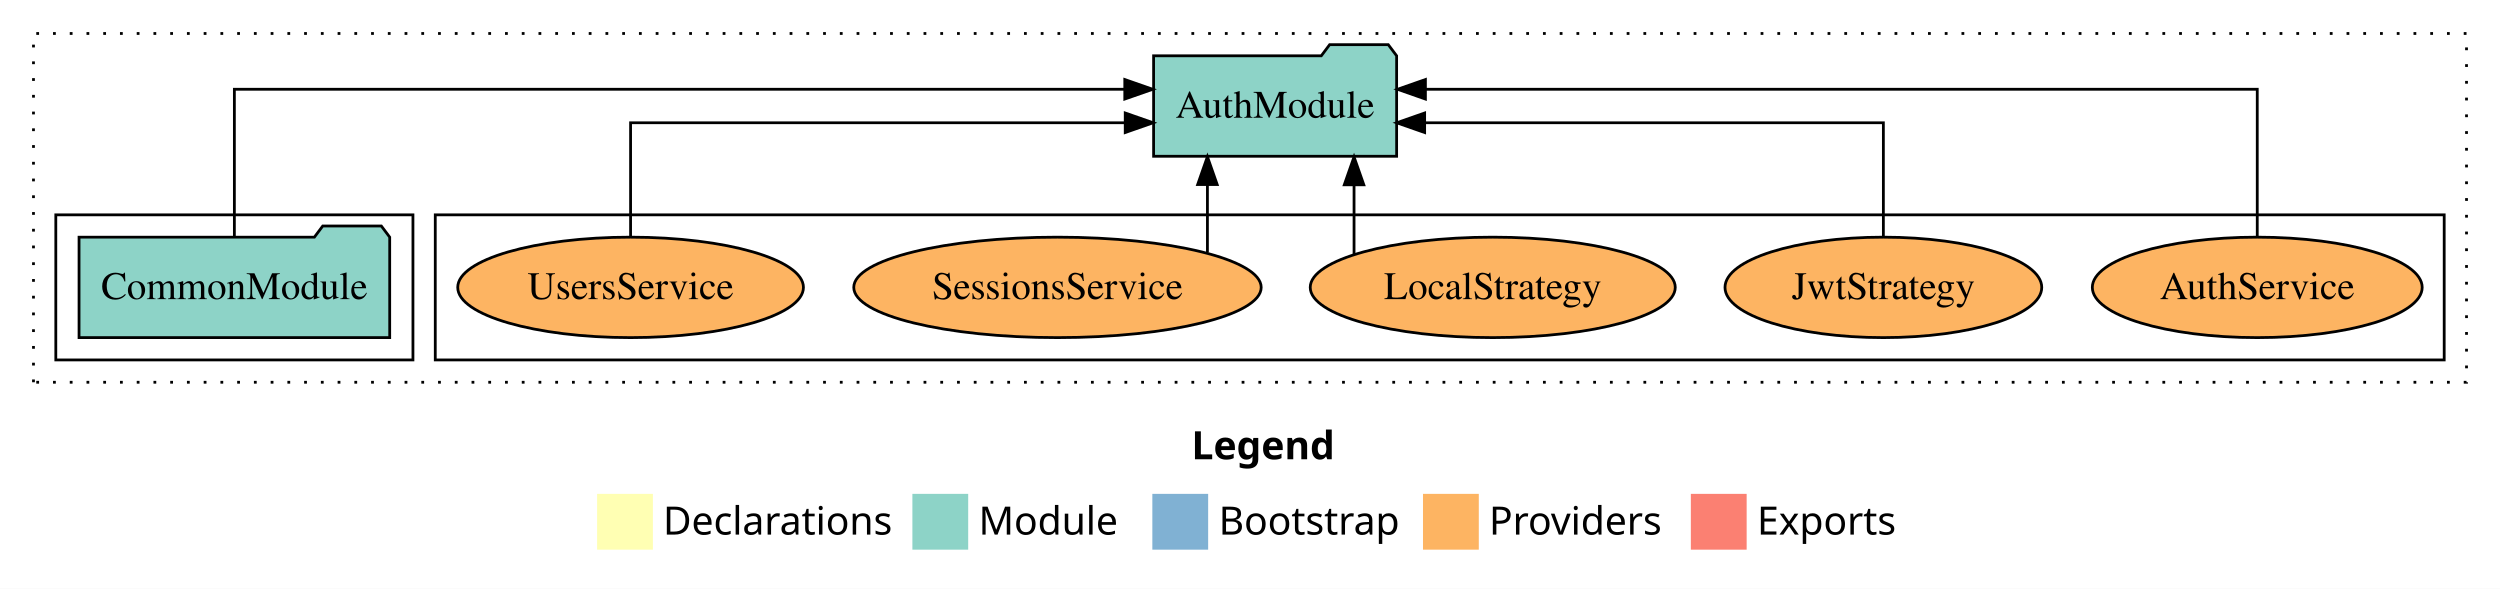
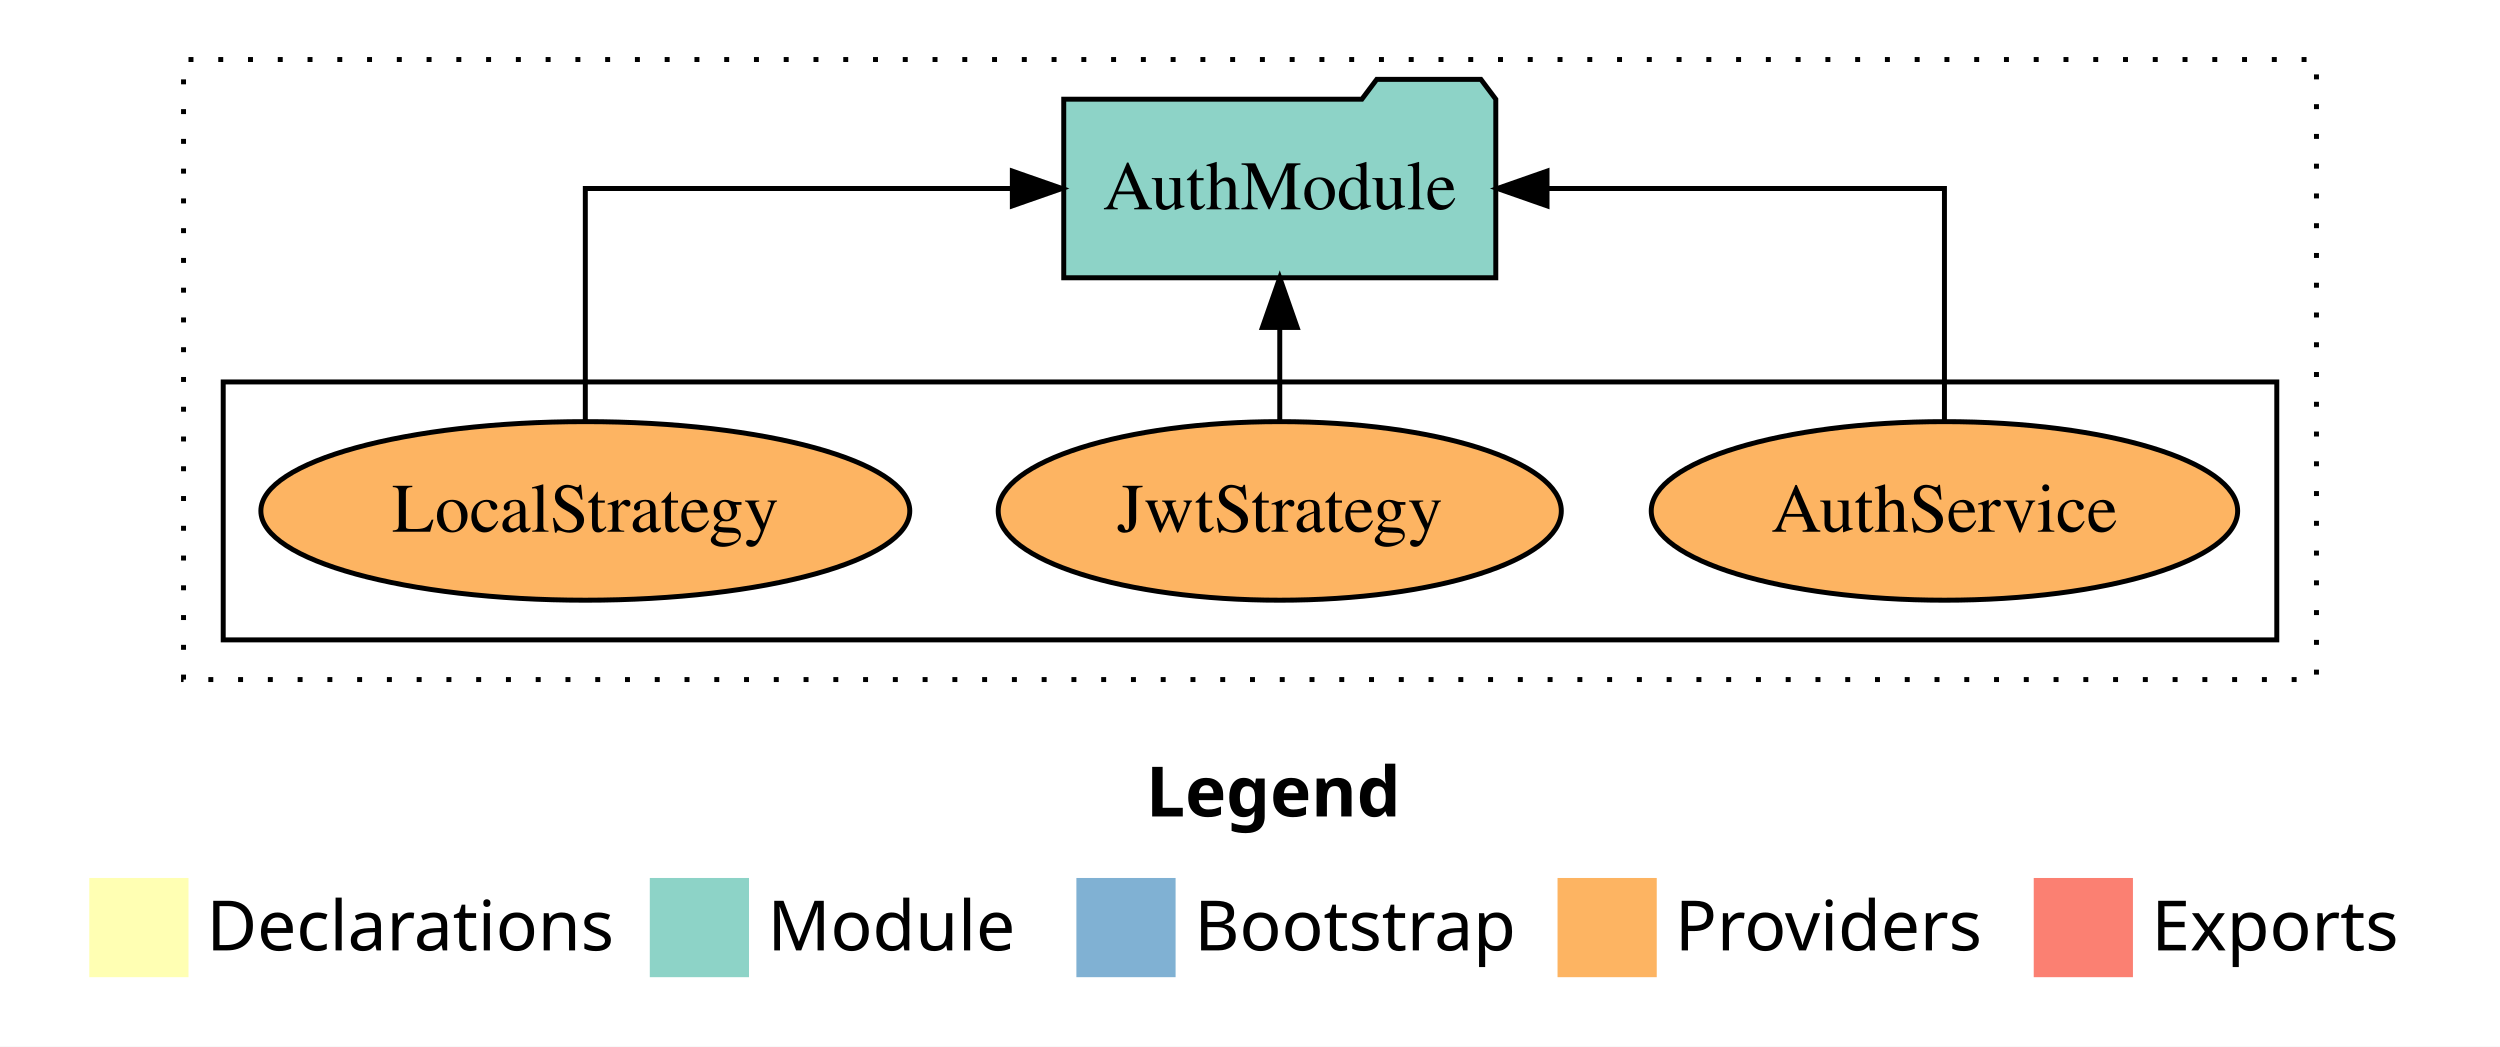
- <svg xmlns="http://www.w3.org/2000/svg" width="896pt" height="211pt" viewBox="0.00 0.00 896.00 211.00">
+ <svg xmlns="http://www.w3.org/2000/svg" width="504pt" height="211pt" viewBox="0.00 0.00 504.00 211.00">
  <g id="graph0" class="graph" transform="scale(1 1) rotate(0) translate(4 207)">
-     <polygon fill="white" stroke="transparent" points="-4,4 -4,-207 892,-207 892,4 -4,4" />
-     <text text-anchor="start" x="423.01" y="-42.4" font-family="Times-12" font-weight="bold" font-size="14.00">Legend</text>
-     <polygon fill="#ffffb3" stroke="transparent" points="210,-10 210,-30 230,-30 230,-10 210,-10" />
-     <text text-anchor="start" x="233.63" y="-15.4" font-family="Times-12" font-size="14.00">  Declarations</text>
-     <polygon fill="#8dd3c7" stroke="transparent" points="323,-10 323,-30 343,-30 343,-10 323,-10" />
-     <text text-anchor="start" x="346.73" y="-15.4" font-family="Times-12" font-size="14.00">  Module</text>
-     <polygon fill="#80b1d3" stroke="transparent" points="409,-10 409,-30 429,-30 429,-10 409,-10" />
-     <text text-anchor="start" x="432.78" y="-15.4" font-family="Times-12" font-size="14.00">  Bootstrap</text>
-     <polygon fill="#fdb462" stroke="transparent" points="506,-10 506,-30 526,-30 526,-10 506,-10" />
-     <text text-anchor="start" x="529.67" y="-15.4" font-family="Times-12" font-size="14.00">  Providers</text>
-     <polygon fill="#fb8072" stroke="transparent" points="602,-10 602,-30 622,-30 622,-10 602,-10" />
-     <text text-anchor="start" x="625.73" y="-15.4" font-family="Times-12" font-size="14.00">  Exports</text>
+     <polygon fill="white" stroke="transparent" points="-4,4 -4,-207 500,-207 500,4 -4,4" />
+     <text text-anchor="start" x="227.01" y="-42.4" font-family="Times-12" font-weight="bold" font-size="14.00">Legend</text>
+     <polygon fill="#ffffb3" stroke="transparent" points="14,-10 14,-30 34,-30 34,-10 14,-10" />
+     <text text-anchor="start" x="37.63" y="-15.4" font-family="Times-12" font-size="14.00">  Declarations</text>
+     <polygon fill="#8dd3c7" stroke="transparent" points="127,-10 127,-30 147,-30 147,-10 127,-10" />
+     <text text-anchor="start" x="150.73" y="-15.4" font-family="Times-12" font-size="14.00">  Module</text>
+     <polygon fill="#80b1d3" stroke="transparent" points="213,-10 213,-30 233,-30 233,-10 213,-10" />
+     <text text-anchor="start" x="236.78" y="-15.4" font-family="Times-12" font-size="14.00">  Bootstrap</text>
+     <polygon fill="#fdb462" stroke="transparent" points="310,-10 310,-30 330,-30 330,-10 310,-10" />
+     <text text-anchor="start" x="333.67" y="-15.4" font-family="Times-12" font-size="14.00">  Providers</text>
+     <polygon fill="#fb8072" stroke="transparent" points="406,-10 406,-30 426,-30 426,-10 406,-10" />
+     <text text-anchor="start" x="429.73" y="-15.4" font-family="Times-12" font-size="14.00">  Exports</text>
    <g id="clust1" class="cluster">
-       <polygon fill="none" stroke="black" stroke-dasharray="1,5" points="8,-70 8,-195 880,-195 880,-70 8,-70" />
+       <polygon fill="none" stroke="black" stroke-dasharray="1,5" points="33,-70 33,-195 463,-195 463,-70 33,-70" />
    </g>
    <g id="clust6" class="cluster">
-       <polygon fill="none" stroke="black" points="152,-78 152,-130 872,-130 872,-78 152,-78" />
-     </g>
-     <g id="clust3" class="cluster">
-       <polygon fill="none" stroke="black" points="16,-78 16,-130 144,-130 144,-78 16,-78" />
+       <polygon fill="none" stroke="black" points="41,-78 41,-130 455,-130 455,-78 41,-78" />
    </g>
    <g id="node1" class="node">
-       <polygon fill="#8dd3c7" stroke="black" points="135.67,-122 132.67,-126 111.67,-126 108.67,-122 24.33,-122 24.33,-86 135.67,-86 135.67,-122" />
-       <text text-anchor="middle" x="80" y="-99.8" font-family="Times,serif" font-size="14.00">CommonModule</text>
+       <ellipse fill="#fdb462" stroke="black" cx="388" cy="-104" rx="59.11" ry="18" />
+       <text text-anchor="middle" x="388" y="-99.8" font-family="Times,serif" font-size="14.00">AuthService</text>
+     </g>
+     <g id="node4" class="node">
+       <polygon fill="#8dd3c7" stroke="black" points="297.55,-187 294.55,-191 273.55,-191 270.55,-187 210.45,-187 210.45,-151 297.55,-151 297.55,-187" />
+       <text text-anchor="middle" x="254" y="-164.8" font-family="Times,serif" font-size="14.00">AuthModule</text>
+     </g>
+     <g id="edge1" class="edge">
+       <path fill="none" stroke="black" d="M388,-122.11C388,-141.34 388,-169 388,-169 388,-169 307.88,-169 307.88,-169" />
+       <polygon fill="black" stroke="black" points="307.88,-165.5 297.88,-169 307.88,-172.5 307.88,-165.5" />
    </g>
    <g id="node2" class="node">
-       <polygon fill="#8dd3c7" stroke="black" points="496.55,-187 493.55,-191 472.55,-191 469.55,-187 409.45,-187 409.45,-151 496.55,-151 496.55,-187" />
-       <text text-anchor="middle" x="453" y="-164.8" font-family="Times,serif" font-size="14.00">AuthModule</text>
+       <ellipse fill="#fdb462" stroke="black" cx="254" cy="-104" rx="56.76" ry="18" />
+       <text text-anchor="middle" x="254" y="-99.8" font-family="Times,serif" font-size="14.00">JwtStrategy</text>
    </g>
-     <g id="edge1" class="edge">
-       <path fill="none" stroke="black" d="M80,-122.28C80,-143.32 80,-175 80,-175 80,-175 399.12,-175 399.12,-175" />
-       <polygon fill="black" stroke="black" points="399.12,-178.5 409.12,-175 399.12,-171.5 399.12,-178.5" />
+     <g id="edge2" class="edge">
+       <path fill="none" stroke="black" d="M254,-122.11C254,-122.11 254,-140.99 254,-140.99" />
+       <polygon fill="black" stroke="black" points="250.5,-140.99 254,-150.99 257.5,-140.99 250.5,-140.99" />
    </g>
    <g id="node3" class="node">
-       <ellipse fill="#fdb462" stroke="black" cx="805" cy="-104" rx="59.11" ry="18" />
-       <text text-anchor="middle" x="805" y="-99.8" font-family="Times,serif" font-size="14.00">AuthService</text>
-     </g>
-     <g id="edge2" class="edge">
-       <path fill="none" stroke="black" d="M805,-122.28C805,-143.32 805,-175 805,-175 805,-175 506.87,-175 506.87,-175" />
-       <polygon fill="black" stroke="black" points="506.87,-171.5 496.87,-175 506.87,-178.5 506.87,-171.5" />
-     </g>
-     <g id="node4" class="node">
-       <ellipse fill="#fdb462" stroke="black" cx="671" cy="-104" rx="56.76" ry="18" />
-       <text text-anchor="middle" x="671" y="-99.8" font-family="Times,serif" font-size="14.00">JwtStrategy</text>
+       <ellipse fill="#fdb462" stroke="black" cx="114" cy="-104" rx="65.41" ry="18" />
+       <text text-anchor="middle" x="114" y="-99.8" font-family="Times,serif" font-size="14.00">LocalStrategy</text>
    </g>
    <g id="edge3" class="edge">
-       <path fill="none" stroke="black" d="M671,-122.02C671,-139.37 671,-163 671,-163 671,-163 506.59,-163 506.59,-163" />
-       <polygon fill="black" stroke="black" points="506.59,-159.5 496.59,-163 506.59,-166.5 506.59,-159.5" />
-     </g>
-     <g id="node5" class="node">
-       <ellipse fill="#fdb462" stroke="black" cx="531" cy="-104" rx="65.41" ry="18" />
-       <text text-anchor="middle" x="531" y="-99.8" font-family="Times,serif" font-size="14.00">LocalStrategy</text>
-     </g>
-     <g id="edge4" class="edge">
-       <path fill="none" stroke="black" d="M481.29,-115.92C481.29,-115.92 481.29,-140.77 481.29,-140.77" />
-       <polygon fill="black" stroke="black" points="477.79,-140.77 481.29,-150.77 484.79,-140.77 477.79,-140.77" />
-     </g>
-     <g id="node6" class="node">
-       <ellipse fill="#fdb462" stroke="black" cx="375" cy="-104" rx="73.01" ry="18" />
-       <text text-anchor="middle" x="375" y="-99.8" font-family="Times,serif" font-size="14.00">SessionsService</text>
-     </g>
-     <g id="edge5" class="edge">
-       <path fill="none" stroke="black" d="M428.74,-116.53C428.74,-116.53 428.74,-140.85 428.74,-140.85" />
-       <polygon fill="black" stroke="black" points="425.24,-140.85 428.74,-150.85 432.24,-140.85 425.24,-140.85" />
-     </g>
-     <g id="node7" class="node">
-       <ellipse fill="#fdb462" stroke="black" cx="222" cy="-104" rx="61.95" ry="18" />
-       <text text-anchor="middle" x="222" y="-99.8" font-family="Times,serif" font-size="14.00">UsersService</text>
-     </g>
-     <g id="edge6" class="edge">
-       <path fill="none" stroke="black" d="M222,-122.02C222,-139.37 222,-163 222,-163 222,-163 399.28,-163 399.28,-163" />
-       <polygon fill="black" stroke="black" points="399.28,-166.5 409.28,-163 399.28,-159.5 399.28,-166.5" />
+       <path fill="none" stroke="black" d="M114,-122.11C114,-141.34 114,-169 114,-169 114,-169 200.09,-169 200.09,-169" />
+       <polygon fill="black" stroke="black" points="200.09,-172.5 210.09,-169 200.09,-165.5 200.09,-172.5" />
    </g>
  </g>
</svg>
